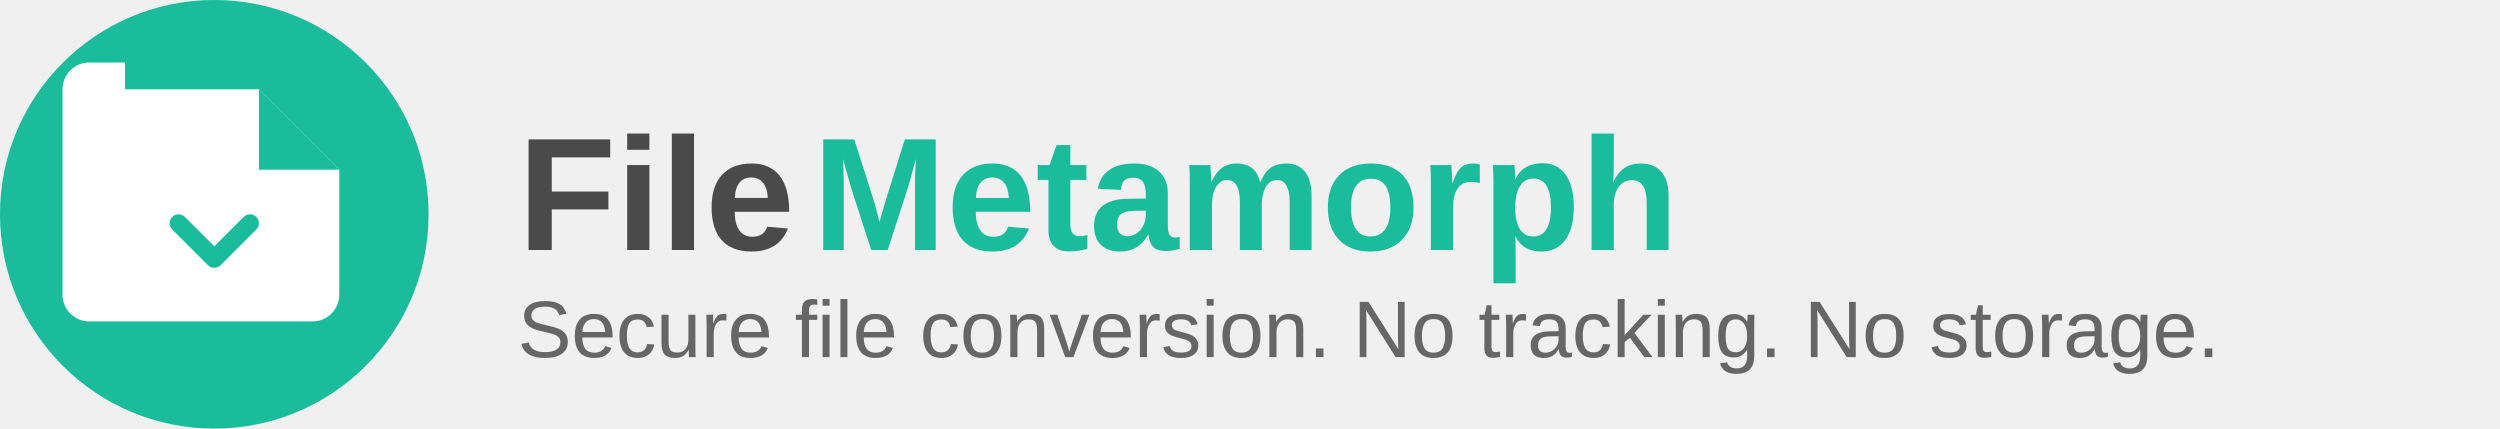
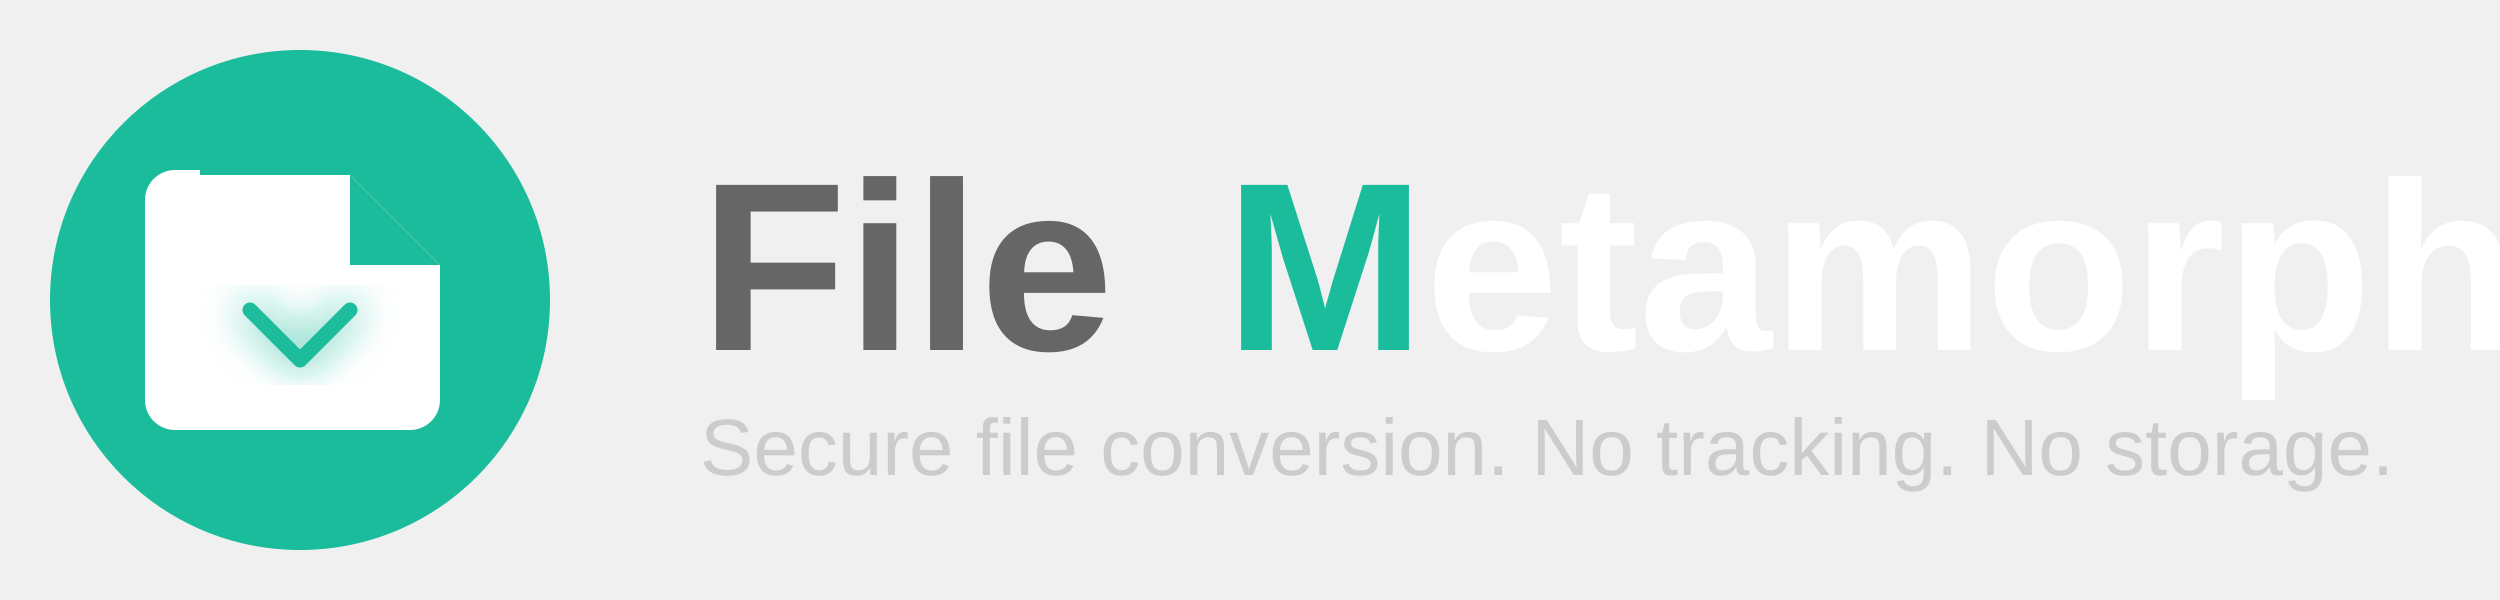
- <svg xmlns="http://www.w3.org/2000/svg" viewBox="0 0 280 48">
-   <circle cx="24" cy="24" r="24" fill="#1abc9c" />
-   <path d="M14 10h15l9 9v14c0 1.657-1.343 3-3 3H10c-1.657 0-3-1.343-3-3V10c0-1.657 1.343-3 3-3h4" fill="#ffffff" />
-   <polygon points="29,10 29,19 38,19" fill="#1abc9c" />
-   <path d="M20 25l4 4 4-4" fill="none" stroke="#1abc9c" stroke-width="2" stroke-linecap="round" stroke-linejoin="round" />
-   <g transform="translate(58, 28)">
-     <text font-family="Arial, sans-serif" font-size="18" font-weight="700" fill="#4a4a4a">
-       File
-     </text>
-     <text font-family="Arial, sans-serif" font-size="18" font-weight="700" fill="#1abc9c" x="33">
-       Metamorph
-     </text>
+ <svg xmlns="http://www.w3.org/2000/svg" width="500" height="120" viewBox="0 0 500 120">
+   <defs>
+     <filter id="glow" x="-50%" y="-50%" width="200%" height="200%">
+       <feGaussianBlur stdDeviation="4" result="blur" />
+       <feMerge>
+         <feMergeNode in="blur" />
+         <feMergeNode in="SourceGraphic" />
+       </feMerge>
+     </filter>
+   </defs>
+   <g transform="translate(10,10)">
+     <circle cx="50" cy="50" r="50" fill="#1abc9c" />
+     <path d="M30 25h30l18 18v27c0 3.314-2.686 6-6 6H25c-3.314 0-6-2.686-6-6V30c0-3.314 2.686-6 6-6h5" fill="#FFFFFF" />
+     <polygon points="60,25 60,43 78,43" fill="#1abc9c" />
+     <path d="M40 52l10 10 10-10" fill="none" stroke="#1abc9c" stroke-width="3" stroke-linecap="round" stroke-linejoin="round" filter="url(#glow)" />
  </g>
-   <text font-family="Arial, sans-serif" font-size="9" fill="#666666" x="58" y="40">
+   <text x="140" y="70" font-family="Arial, sans-serif" font-size="48" font-weight="bold">
+     <tspan fill="#666666">File</tspan>
+     <tspan fill="#1abc9c" filter="url(#glow)" x="245" y="70">M</tspan>
+     <tspan fill="#FFFFFF" x="285" y="70">etamorph</tspan>
+   </text>
+   <text x="140" y="95" font-family="Arial, sans-serif" font-size="16" fill="#CCCCCC">
    Secure file conversion. No tracking. No storage.
  </text>
</svg>
